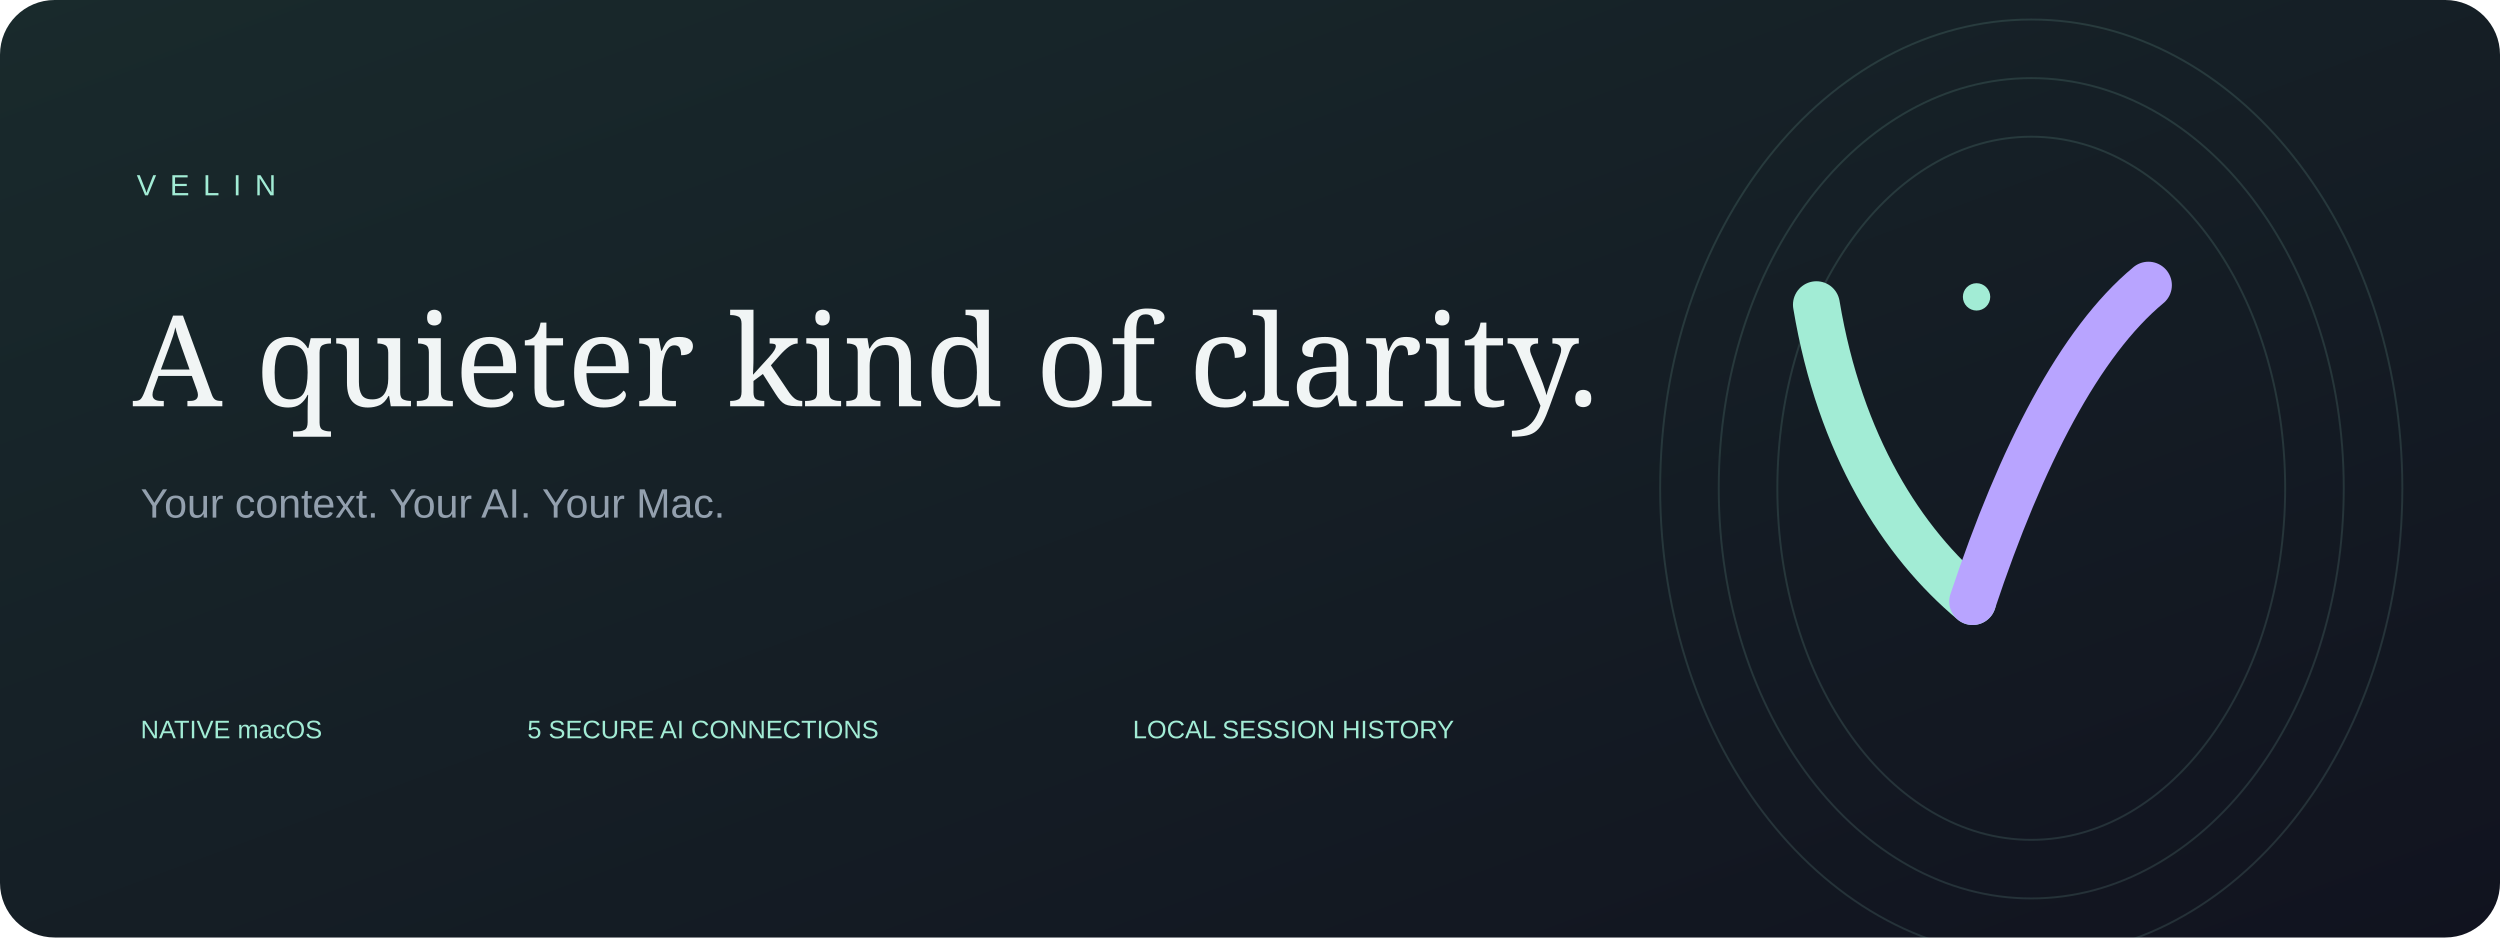
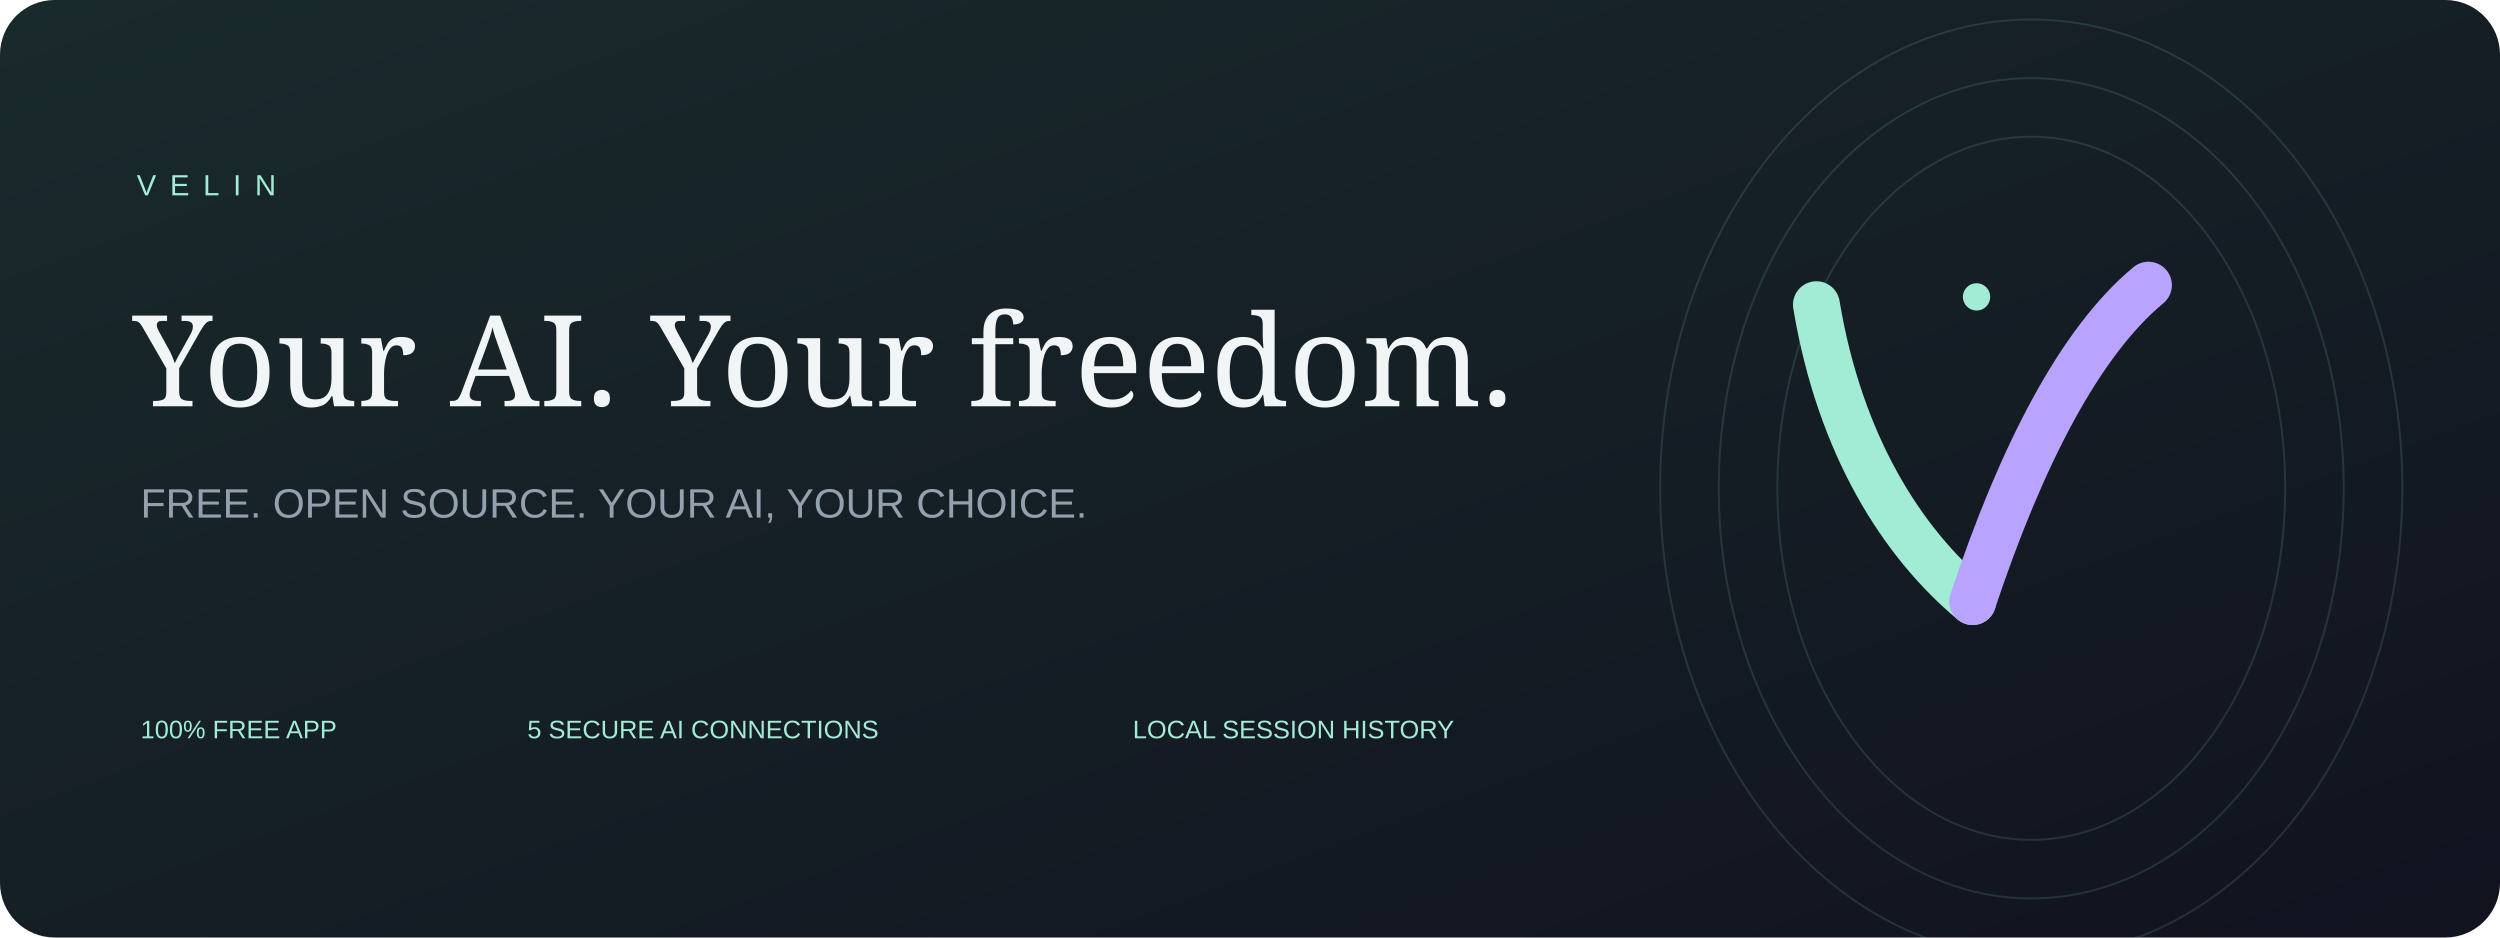
<svg xmlns="http://www.w3.org/2000/svg" width="1280" height="480" viewBox="0 0 1280 480">
  <defs>
    <linearGradient id="bg" x2="1" y2="1">
      <stop stop-color="#192a2c" />
      <stop offset="1" stop-color="#11131f" />
    </linearGradient>
    <linearGradient id="v">
      <stop stop-color="#a2ecd5" />
      <stop offset="1" stop-color="#b8a4ff" />
    </linearGradient>
  </defs>
  <rect width="1280" height="480" rx="28" fill="url(#bg)" />
  <g fill="none" stroke="#a2ecd5" opacity=".13">
    <ellipse cx="1040" cy="250" rx="130" ry="180" />
    <ellipse cx="1040" cy="250" rx="160" ry="210" />
    <ellipse cx="1040" cy="250" rx="190" ry="240" />
  </g>
  <g transform="translate(920 138)" fill="none" stroke-linecap="round" stroke-width="24">
    <path d="M10 18 C22 90 54 140 90 170" stroke="#a2ecd5" />
    <path d="M90 170 C115 95 145 37 180 8" stroke="#b8a4ff" />
    <circle cx="92" cy="14" r="7" fill="#a2ecd5" stroke="none" />
  </g>
  <text x="70" y="100" fill="#a2ecd5" font-family="Arial,sans-serif" font-size="15" letter-spacing="7">VELIN</text>
-   <text x="68" y="208" fill="#f1f5f5" font-family="Georgia,serif" font-size="65">A quieter kind of clarity.</text>
-   <text x="72" y="265" fill="#93a0ae" font-family="Arial,sans-serif" font-size="21">Your context. Your AI. Your Mac.</text>
+   <text x="68" y="208" fill="#f1f5f5" font-family="Georgia,serif" font-size="65">Your AI. Your freedom.</text>
+   <text x="72" y="265" fill="#93a0ae" font-family="Arial,sans-serif" font-size="21">FREE. OPEN SOURCE. YOUR AI, YOUR CHOICE.</text>
  <g fill="#a2ecd5" font-family="Arial,sans-serif" font-size="13">
-     <text x="72" y="378">NATIVE macOS</text>
+     <text x="72" y="378">100% FREE APP</text>
    <text x="270" y="378">5 SECURE AI CONNECTIONS</text>
    <text x="580" y="378">LOCAL SESSION HISTORY</text>
  </g>
</svg>
